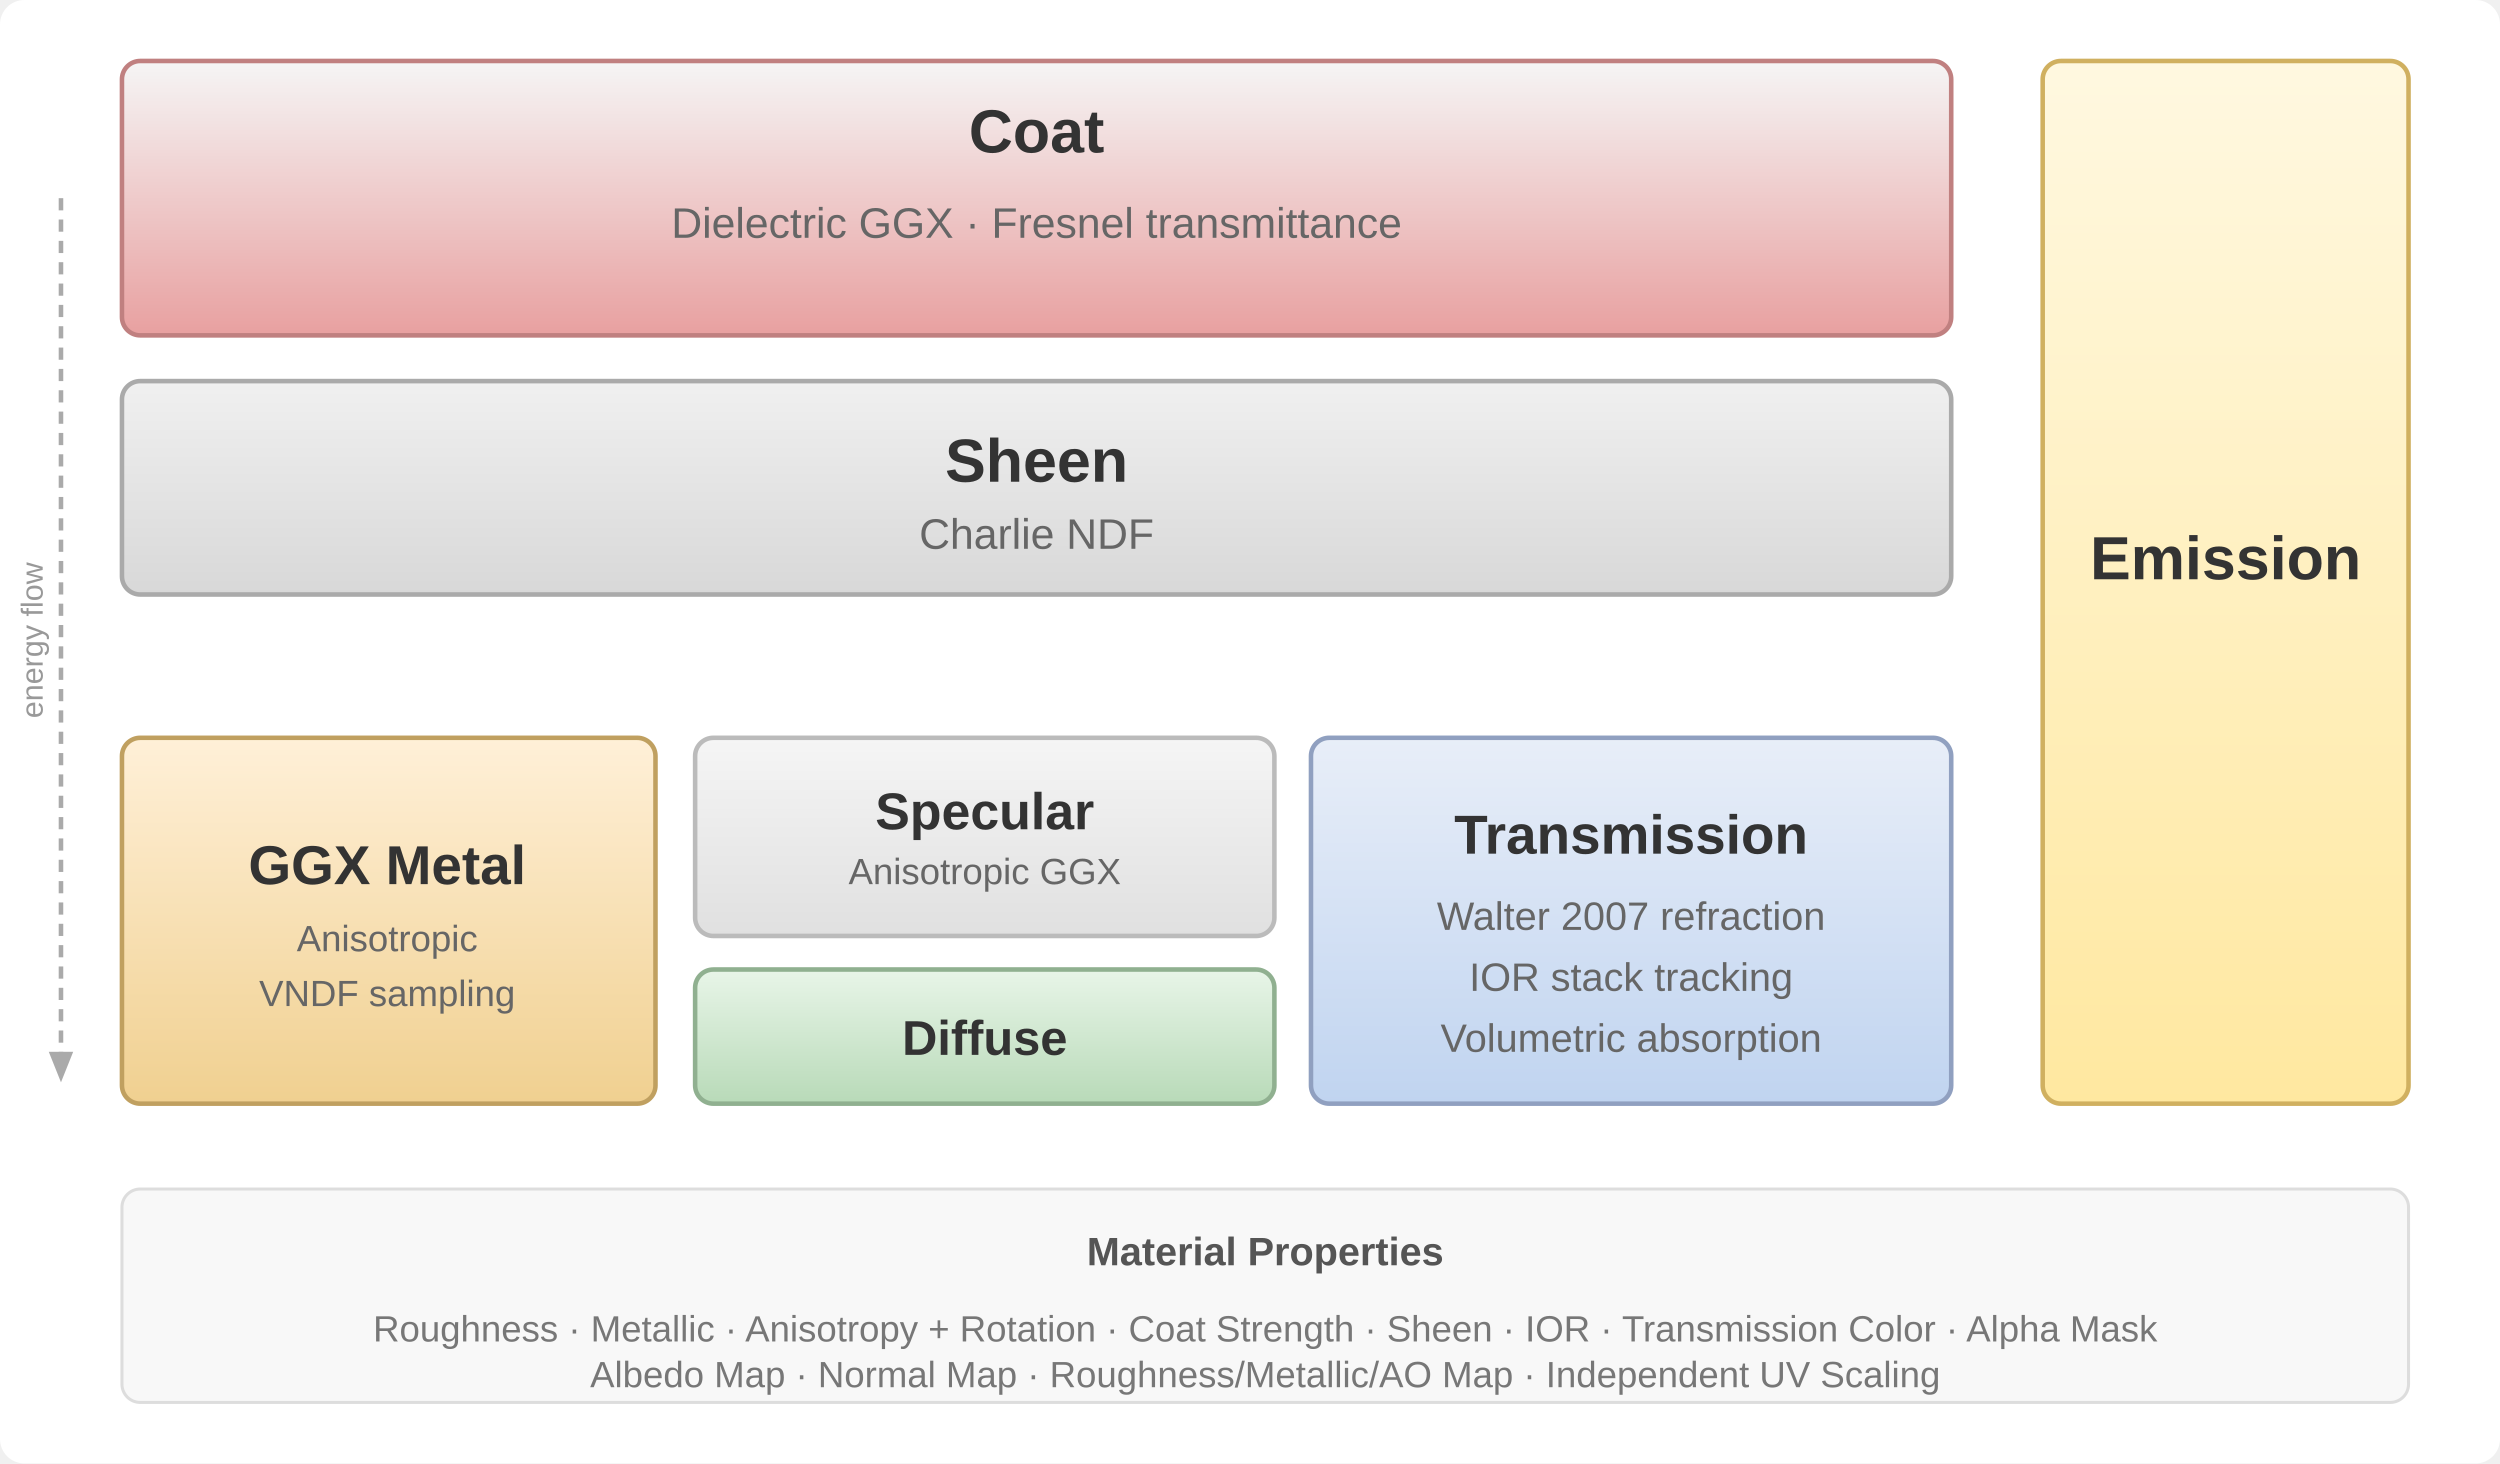
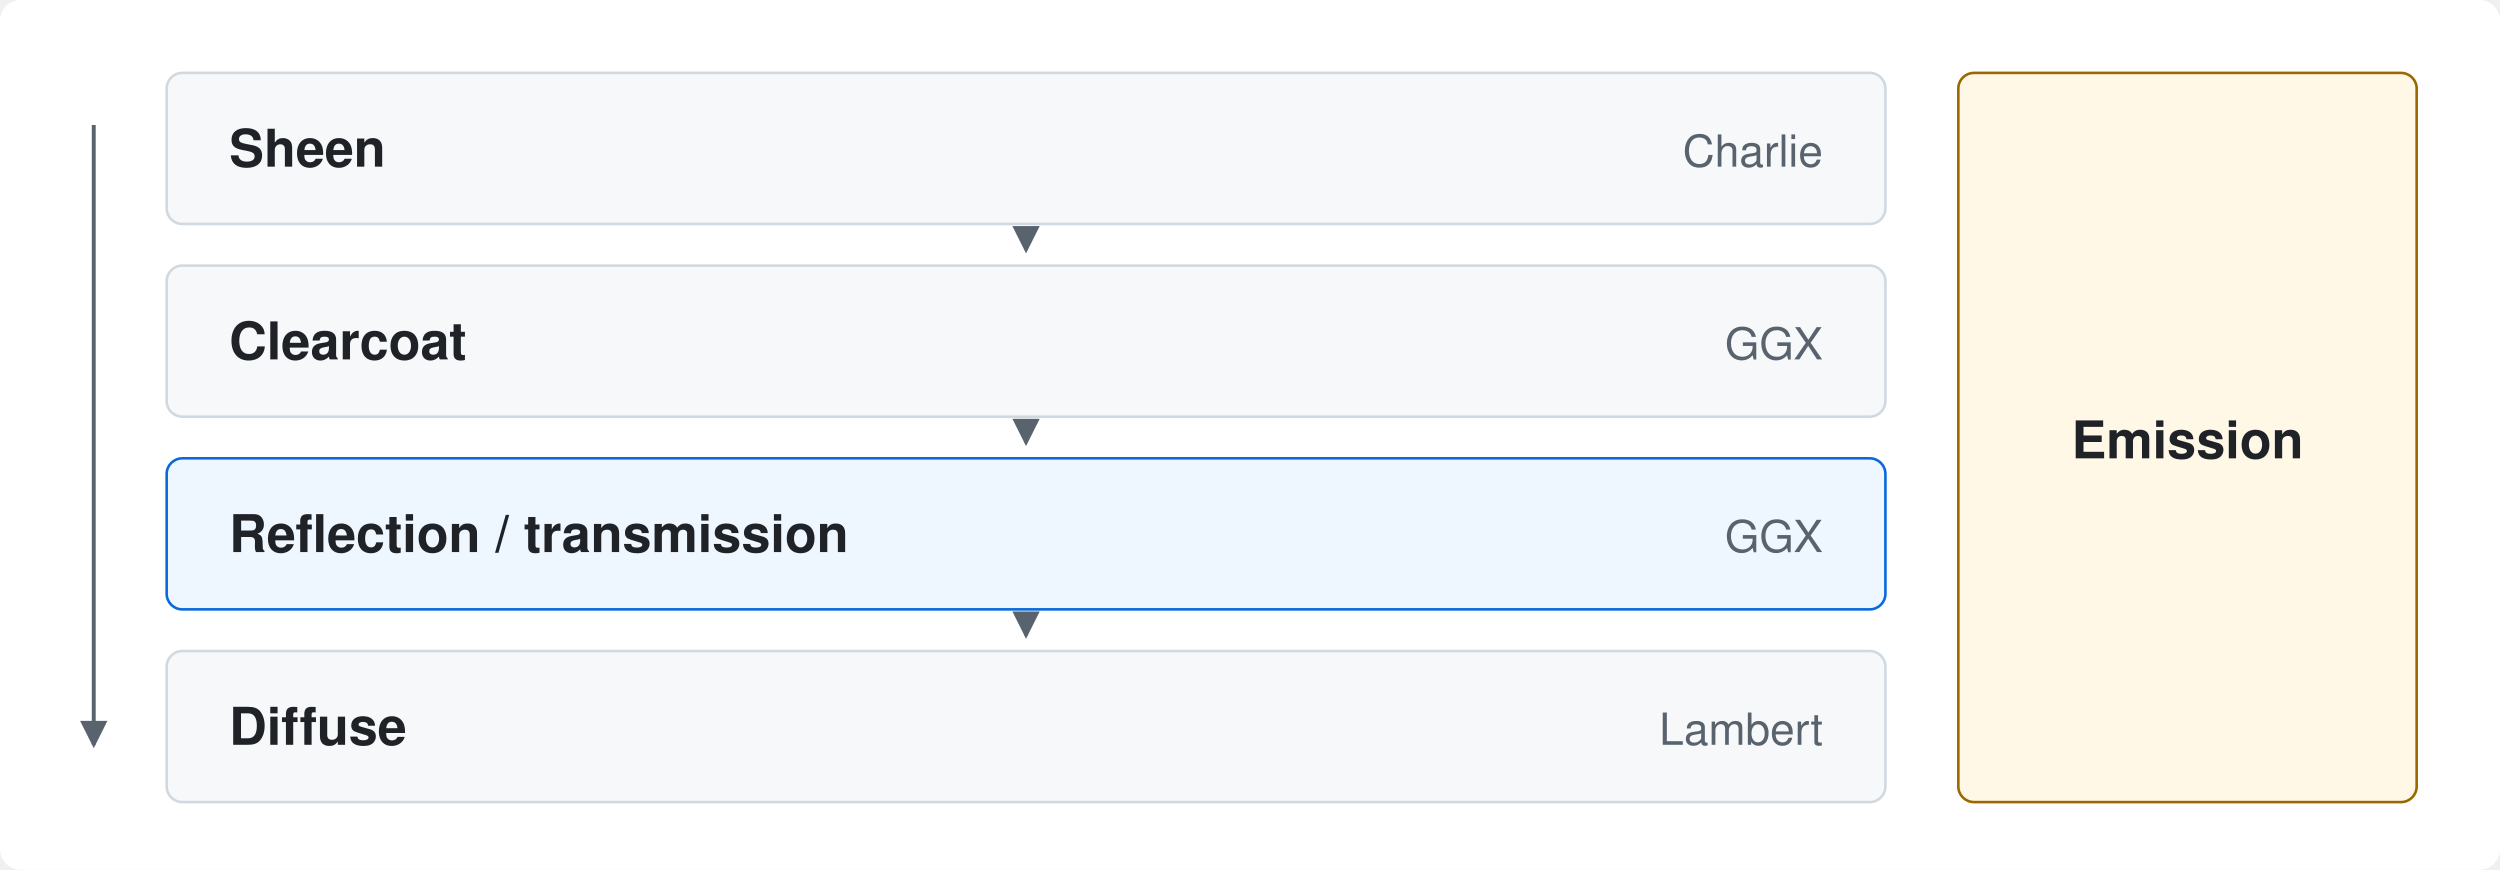
- <svg xmlns="http://www.w3.org/2000/svg" viewBox="0 0 820 480" font-family="Segoe UI, Arial, sans-serif">
+ <svg xmlns="http://www.w3.org/2000/svg" width="960" height="334" viewBox="0 0 960 334" role="img" aria-labelledby="title desc">
+   <style>
+     .canvas { fill: #ffffff; }
+     .layer { fill: #f6f8fa; stroke: #d1d9e0; }
+     .ggx { fill: #eef6ff; stroke: #0969da; }
+     .emission { fill: #fff8e6; stroke: #9a6700; }
+     .label { fill: #1f2328; font-size: 20px; font-weight: 600; }
+     .detail { fill: #59636e; font-size: 17px; }
+     .flow { fill: none; stroke: #59636e; stroke-width: 1.5; }
+     .arrow { fill: #59636e; }
+     @media (prefers-color-scheme: dark) {
+       .canvas { fill: #0d1117; }
+       .layer { fill: #151b23; stroke: #3d444d; }
+       .ggx { fill: #101f33; stroke: #4493f8; }
+       .emission { fill: #272115; stroke: #d29922; }
+       .label { fill: #f0f6fc; }
+       .detail { fill: #b1bac4; }
+       .flow { stroke: #9198a1; }
+       .arrow { fill: #9198a1; }
+     }
+   </style>
  <defs>
-     <linearGradient id="coatGrad" x1="0" y1="0" x2="0" y2="1">
-       <stop offset="0%" stop-color="#f5f5f5" />
-       <stop offset="100%" stop-color="#e8a0a0" />
-     </linearGradient>
-     <linearGradient id="sheenGrad" x1="0" y1="0" x2="0" y2="1">
-       <stop offset="0%" stop-color="#f0f0f0" />
-       <stop offset="100%" stop-color="#d8d8d8" />
-     </linearGradient>
-     <linearGradient id="specGrad" x1="0" y1="0" x2="0" y2="1">
-       <stop offset="0%" stop-color="#f5f5f5" />
-       <stop offset="100%" stop-color="#e0e0e0" />
-     </linearGradient>
-     <linearGradient id="transGrad" x1="0" y1="0" x2="0" y2="1">
-       <stop offset="0%" stop-color="#e8eef8" />
-       <stop offset="100%" stop-color="#c0d4f0" />
-     </linearGradient>
-     <linearGradient id="diffGrad" x1="0" y1="0" x2="0" y2="1">
-       <stop offset="0%" stop-color="#e8f5e8" />
-       <stop offset="100%" stop-color="#b8dab8" />
-     </linearGradient>
-     <linearGradient id="emitGrad" x1="0" y1="0" x2="0" y2="1">
-       <stop offset="0%" stop-color="#fff8e0" />
-       <stop offset="100%" stop-color="#ffe8a0" />
-     </linearGradient>
-     <linearGradient id="metalGrad" x1="0" y1="0" x2="0" y2="1">
-       <stop offset="0%" stop-color="#fff0d8" />
-       <stop offset="100%" stop-color="#f0d090" />
-     </linearGradient>
-     <linearGradient id="transmBar" x1="0" y1="0" x2="1" y2="0">
-       <stop offset="0%" stop-color="#d080d0" />
-       <stop offset="100%" stop-color="#8080e0" />
-     </linearGradient>
+     <marker id="arrow" viewBox="0 0 8 8" refX="7" refY="4" markerWidth="7" markerHeight="7" orient="auto">
+       <path class="arrow" d="M0 0 8 4 0 8Z" />
+     </marker>
  </defs>
-   <rect width="820" height="480" fill="white" rx="8" />
-   <rect x="40" y="20" width="600" height="90" rx="6" fill="url(#coatGrad)" stroke="#c08080" stroke-width="1.5" />
-   <text x="340" y="50" text-anchor="middle" font-size="20" font-weight="600" fill="#333">Coat</text>
-   <text x="340" y="78" text-anchor="middle" font-size="14" fill="#666">Dielectric GGX   ·   Fresnel transmittance</text>
-   <rect x="40" y="125" width="600" height="70" rx="6" fill="url(#sheenGrad)" stroke="#aaa" stroke-width="1.5" />
-   <text x="340" y="158" text-anchor="middle" font-size="20" font-weight="600" fill="#333">Sheen</text>
-   <text x="340" y="180" text-anchor="middle" font-size="14" fill="#666">Charlie NDF</text>
-   <rect x="40" y="242" width="175" height="120" rx="6" fill="url(#metalGrad)" stroke="#c0a060" stroke-width="1.5" />
-   <text x="127" y="290" text-anchor="middle" font-size="18" font-weight="600" fill="#333">GGX Metal</text>
-   <text x="127" y="312" text-anchor="middle" font-size="12" fill="#666">Anisotropic</text>
-   <text x="127" y="330" text-anchor="middle" font-size="12" fill="#666">VNDF sampling</text>
-   <g>
-     <rect x="228" y="242" width="190" height="65" rx="6" fill="url(#specGrad)" stroke="#bbb" stroke-width="1.5" />
-     <text x="323" y="272" text-anchor="middle" font-size="17" font-weight="600" fill="#333">Specular</text>
-     <text x="323" y="290" text-anchor="middle" font-size="12" fill="#666">Anisotropic GGX</text>
-     <rect x="228" y="318" width="190" height="44" rx="6" fill="url(#diffGrad)" stroke="#90b090" stroke-width="1.5" />
-     <text x="323" y="346" text-anchor="middle" font-size="16" font-weight="600" fill="#333">Diffuse</text>
+   <g font-family="-apple-system, BlinkMacSystemFont, 'Segoe UI', Helvetica, Arial, sans-serif">
+     <rect class="canvas" width="960" height="334" rx="8" />
+     <path class="flow" d="M36 48V286" marker-end="url(#arrow)" />
+     <rect class="layer" x="64" y="28" width="660" height="58" rx="6" />
+     <text class="label" x="88" y="64">Sheen</text>
+     <text class="detail" x="700" y="64" text-anchor="end">Charlie</text>
+     <path class="flow" d="M394 88V96" marker-end="url(#arrow)" />
+     <rect class="layer" x="64" y="102" width="660" height="58" rx="6" />
+     <text class="label" x="88" y="138">Clearcoat</text>
+     <text class="detail" x="700" y="138" text-anchor="end">GGX</text>
+     <path class="flow" d="M394 162V170" marker-end="url(#arrow)" />
+     <rect class="ggx" x="64" y="176" width="660" height="58" rx="6" />
+     <text class="label" x="88" y="212">Reflection / transmission</text>
+     <text class="detail" x="700" y="212" text-anchor="end">GGX</text>
+     <path class="flow" d="M394 236V244" marker-end="url(#arrow)" />
+     <rect class="layer" x="64" y="250" width="660" height="58" rx="6" />
+     <text class="label" x="88" y="286">Diffuse</text>
+     <text class="detail" x="700" y="286" text-anchor="end">Lambert</text>
+     <rect class="emission" x="752" y="28" width="176" height="280" rx="6" />
+     <text class="label" x="840" y="176" text-anchor="middle">Emission</text>
  </g>
-   <rect x="430" y="242" width="210" height="120" rx="6" fill="url(#transGrad)" stroke="#90a0c0" stroke-width="1.5" />
-   <text x="535" y="280" text-anchor="middle" font-size="18" font-weight="600" fill="#333">Transmission</text>
-   <text x="535" y="305" text-anchor="middle" font-size="13" fill="#666">Walter 2007 refraction</text>
-   <text x="535" y="325" text-anchor="middle" font-size="13" fill="#666">IOR stack tracking</text>
-   <text x="535" y="345" text-anchor="middle" font-size="13" fill="#666">Volumetric absorption</text>
-   <rect x="670" y="20" width="120" height="342" rx="6" fill="url(#emitGrad)" stroke="#d0b060" stroke-width="1.5" />
-   <text x="730" y="190" text-anchor="middle" font-size="20" font-weight="600" fill="#333">Emission</text>
-   <rect x="40" y="390" width="750" height="70" rx="6" fill="#f8f8f8" stroke="#ddd" stroke-width="1" />
-   <text x="415" y="415" text-anchor="middle" font-size="13" font-weight="600" fill="#555">Material Properties</text>
-   <text x="415" y="440" text-anchor="middle" font-size="12" fill="#777">Roughness  ·  Metallic  ·  Anisotropy + Rotation  ·  Coat Strength  ·  Sheen  ·  IOR  ·  Transmission Color  ·  Alpha Mask</text>
-   <text x="415" y="455" text-anchor="middle" font-size="12" fill="#777">Albedo Map  ·  Normal Map  ·  Roughness/Metallic/AO Map  ·  Independent UV Scaling</text>
-   <line x1="20" y1="65" x2="20" y2="350" stroke="#aaa" stroke-width="1.5" stroke-dasharray="4,3" />
-   <polygon points="20,355 16,345 24,345" fill="#aaa" />
-   <text x="14" y="210" text-anchor="middle" font-size="10" fill="#999" transform="rotate(-90, 14, 210)">energy flow</text>
</svg>
